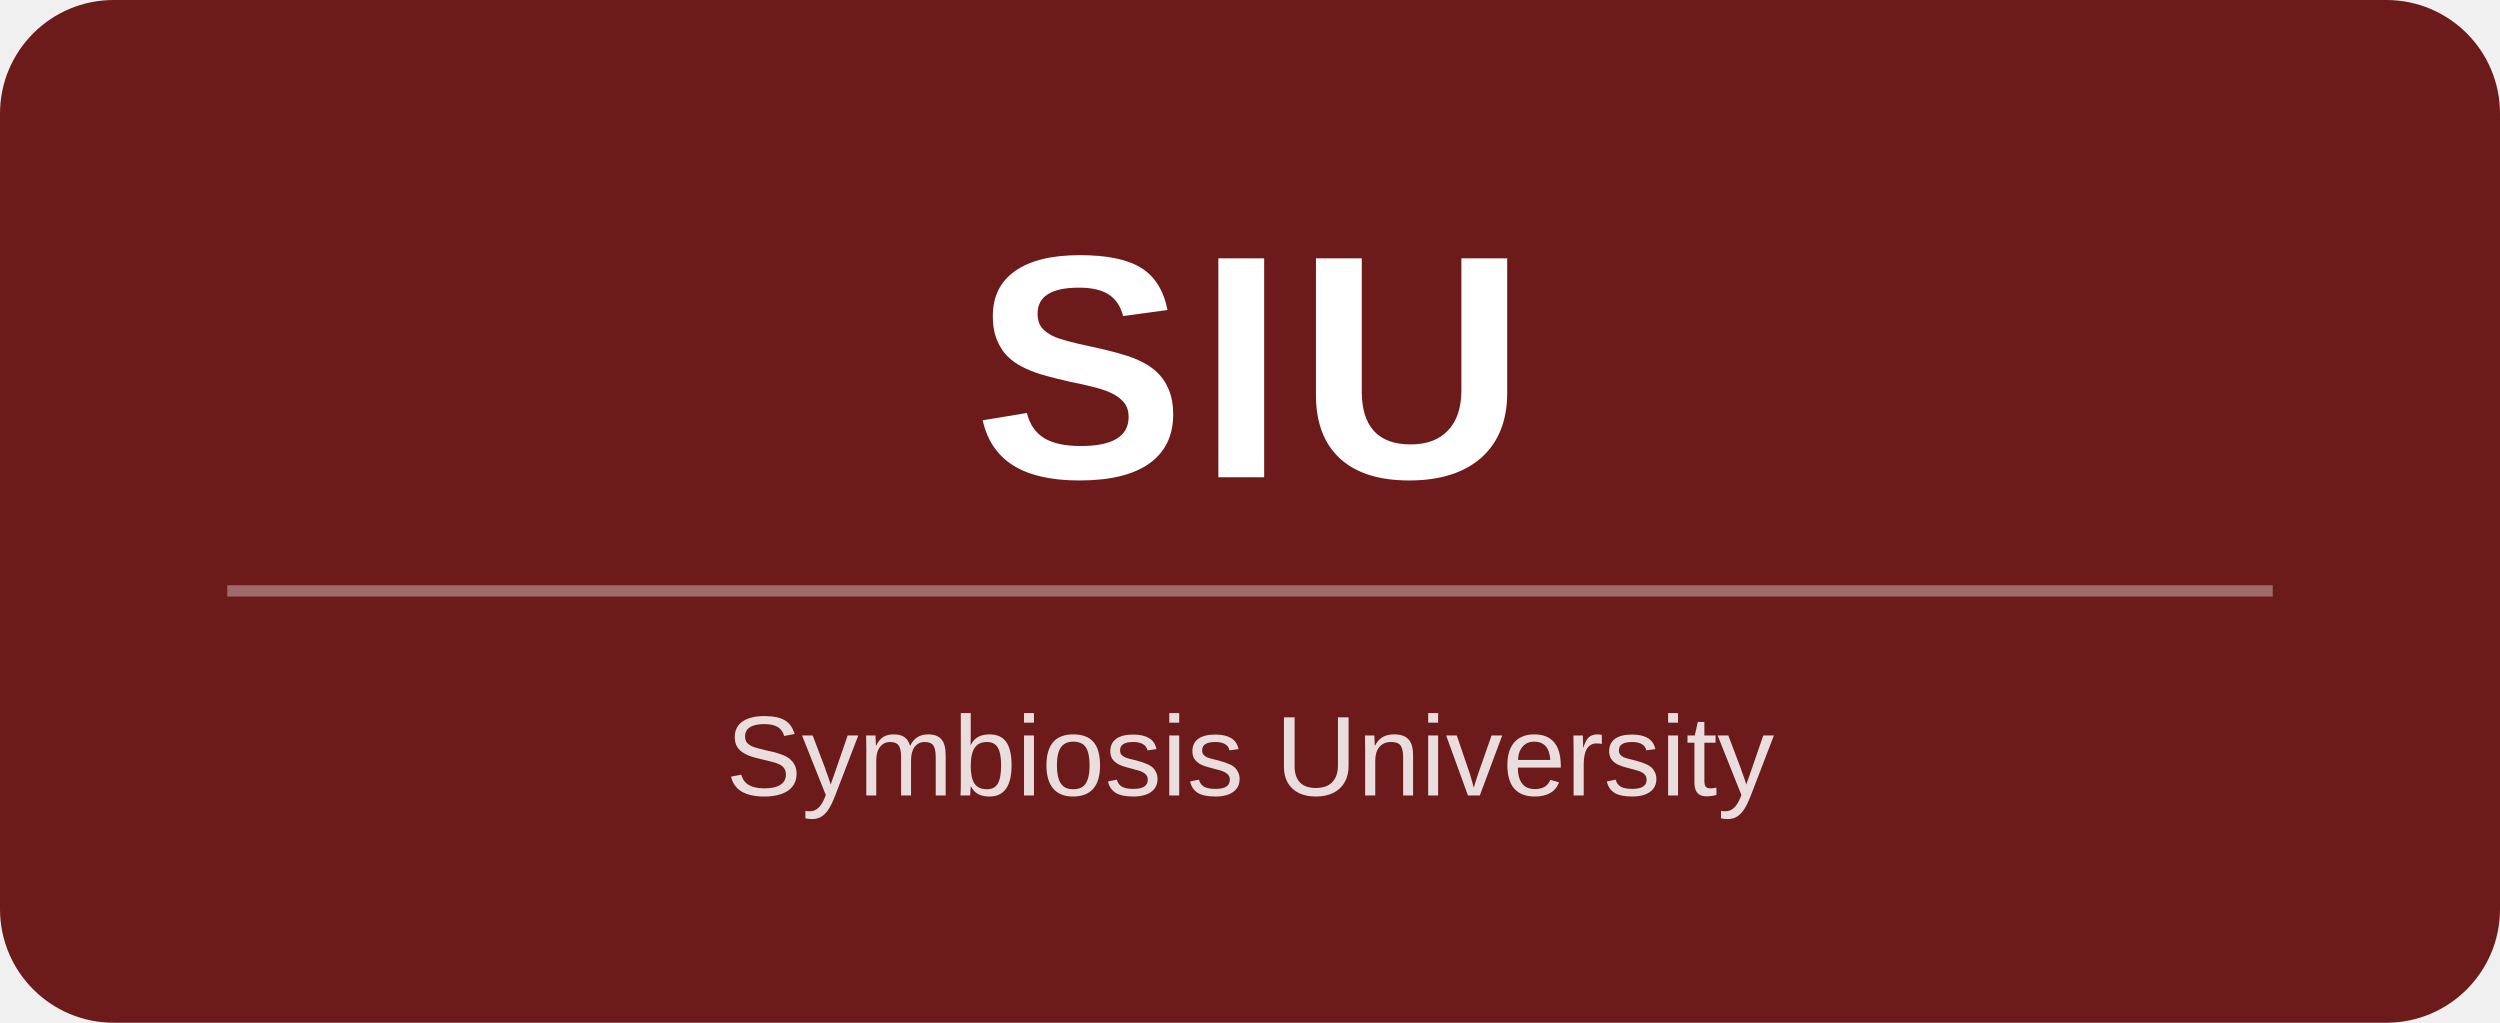
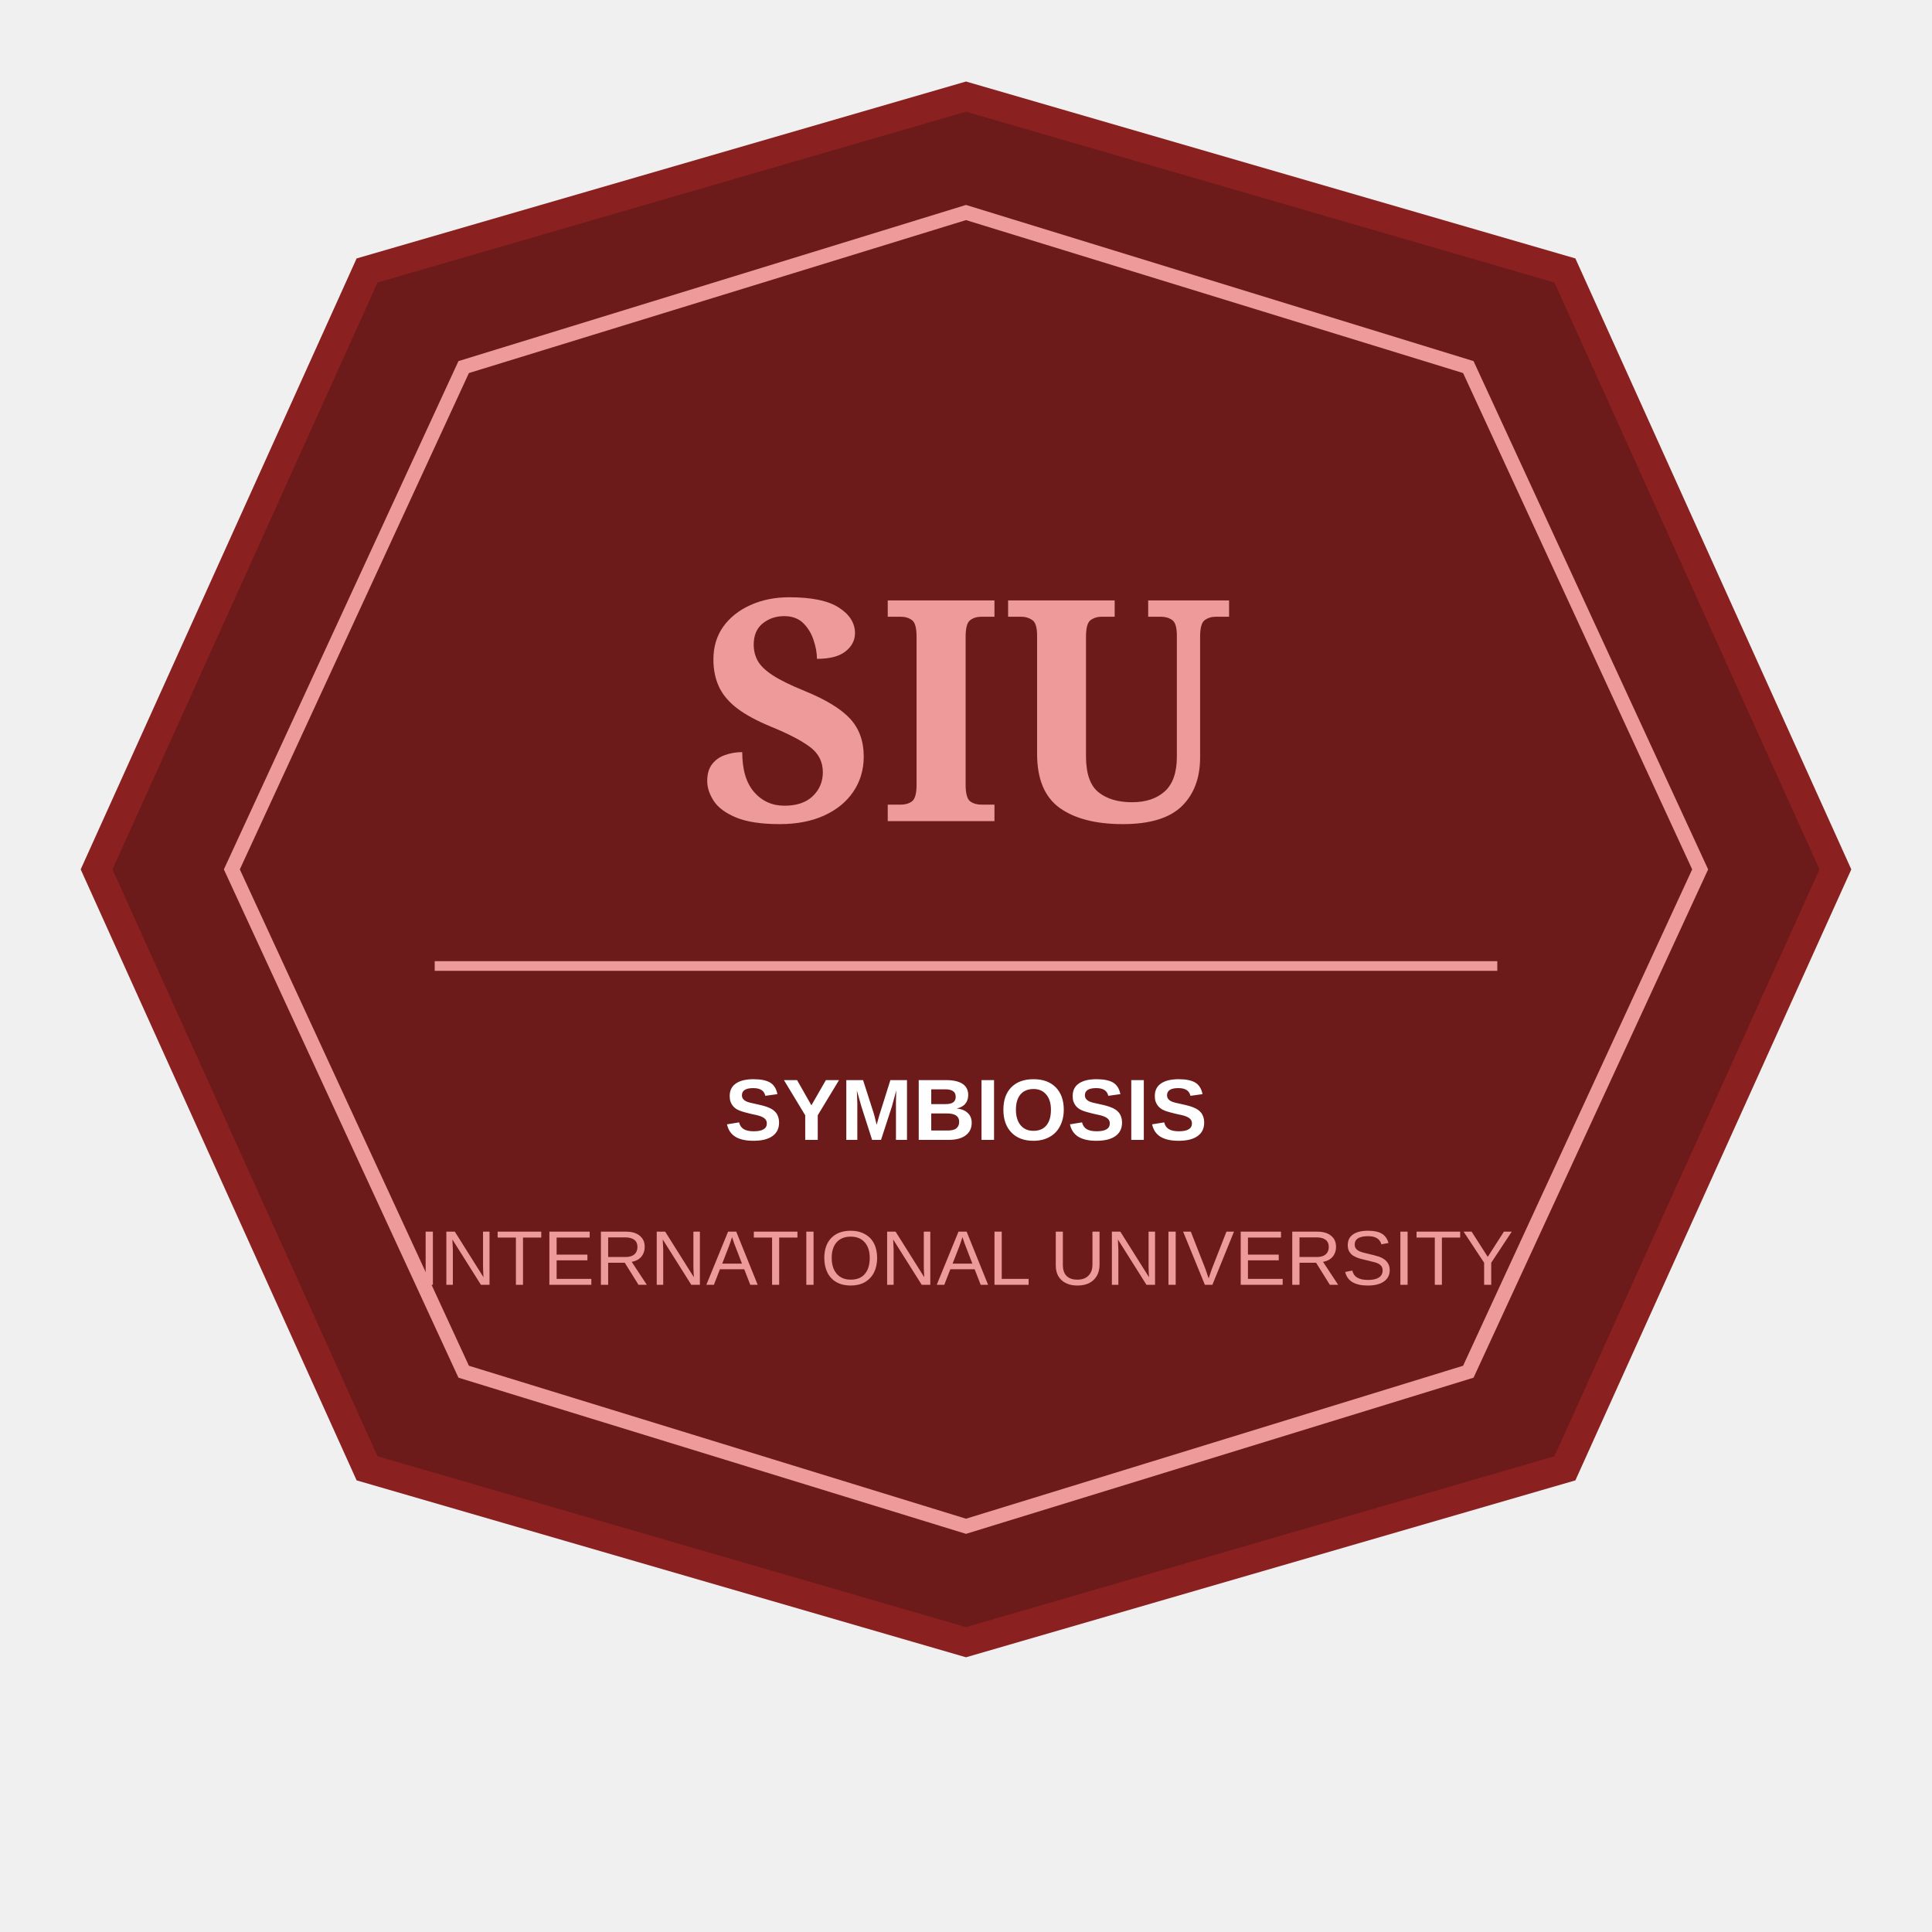
- <svg xmlns="http://www.w3.org/2000/svg" width="220" height="90" viewBox="0 0 220 90">
-   <rect width="220" height="90" rx="10" fill="#6D1A1A" />
-   <text x="110" y="42" text-anchor="middle" fill="white" font-family="Arial,sans-serif" font-size="28" font-weight="bold" letter-spacing="1">SIU</text>
-   <line x1="20" y1="52" x2="200" y2="52" stroke="rgba(255,255,255,0.35)" stroke-width="1" />
-   <text x="110" y="70" text-anchor="middle" fill="rgba(255,255,255,0.85)" font-family="Arial,sans-serif" font-size="10" font-weight="500">Symbiosis University</text>
+ <svg xmlns="http://www.w3.org/2000/svg" viewBox="0 0 200 200">
+   <polygon points="100,10 162,28 190,90 162,152 100,170 38,152 10,90 38,28" fill="#6D1A1A" stroke="#8B2020" stroke-width="3" />
+   <polygon points="100,22 152,38 176,90 152,142 100,158 48,142 24,90 48,38" fill="none" stroke="#EF9A9A" stroke-width="1.5" />
+   <text x="100" y="85" text-anchor="middle" fill="#EF9A9A" font-family="Georgia,serif" font-size="32" font-weight="bold">SIU</text>
+   <line x1="45" y1="100" x2="155" y2="100" stroke="#EF9A9A" stroke-width="1" />
+   <text x="100" y="118" text-anchor="middle" fill="#ffffff" font-family="Arial,sans-serif" font-size="9" font-weight="700">SYMBIOSIS</text>
+   <text x="100" y="133" text-anchor="middle" fill="#EF9A9A" font-family="Arial,sans-serif" font-size="8">INTERNATIONAL UNIVERSITY</text>
</svg>
